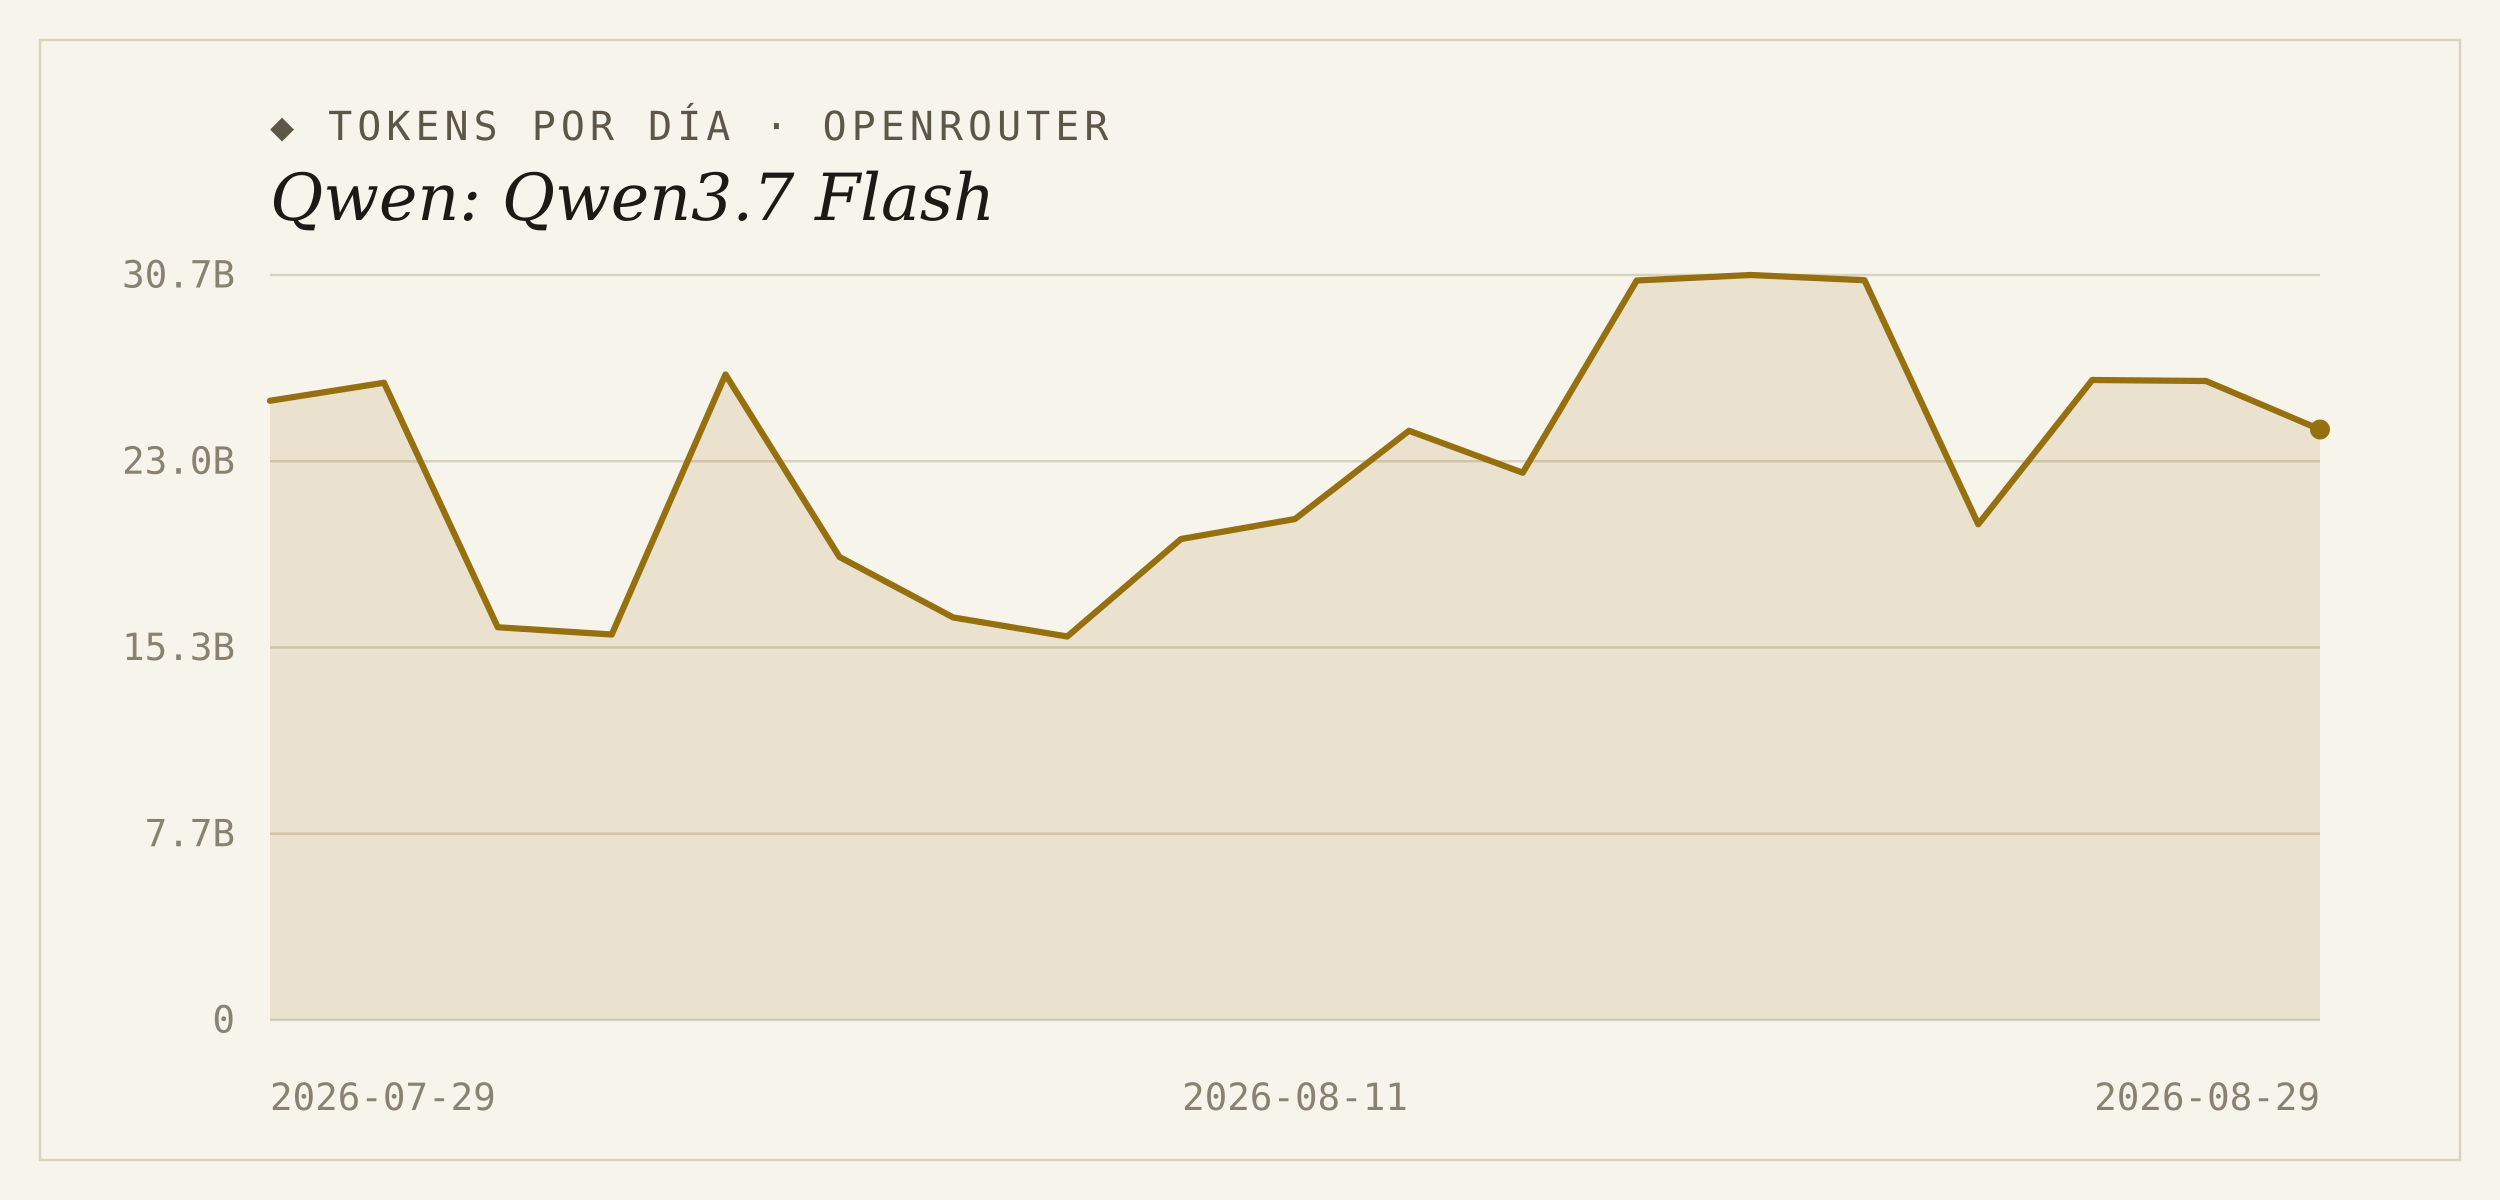
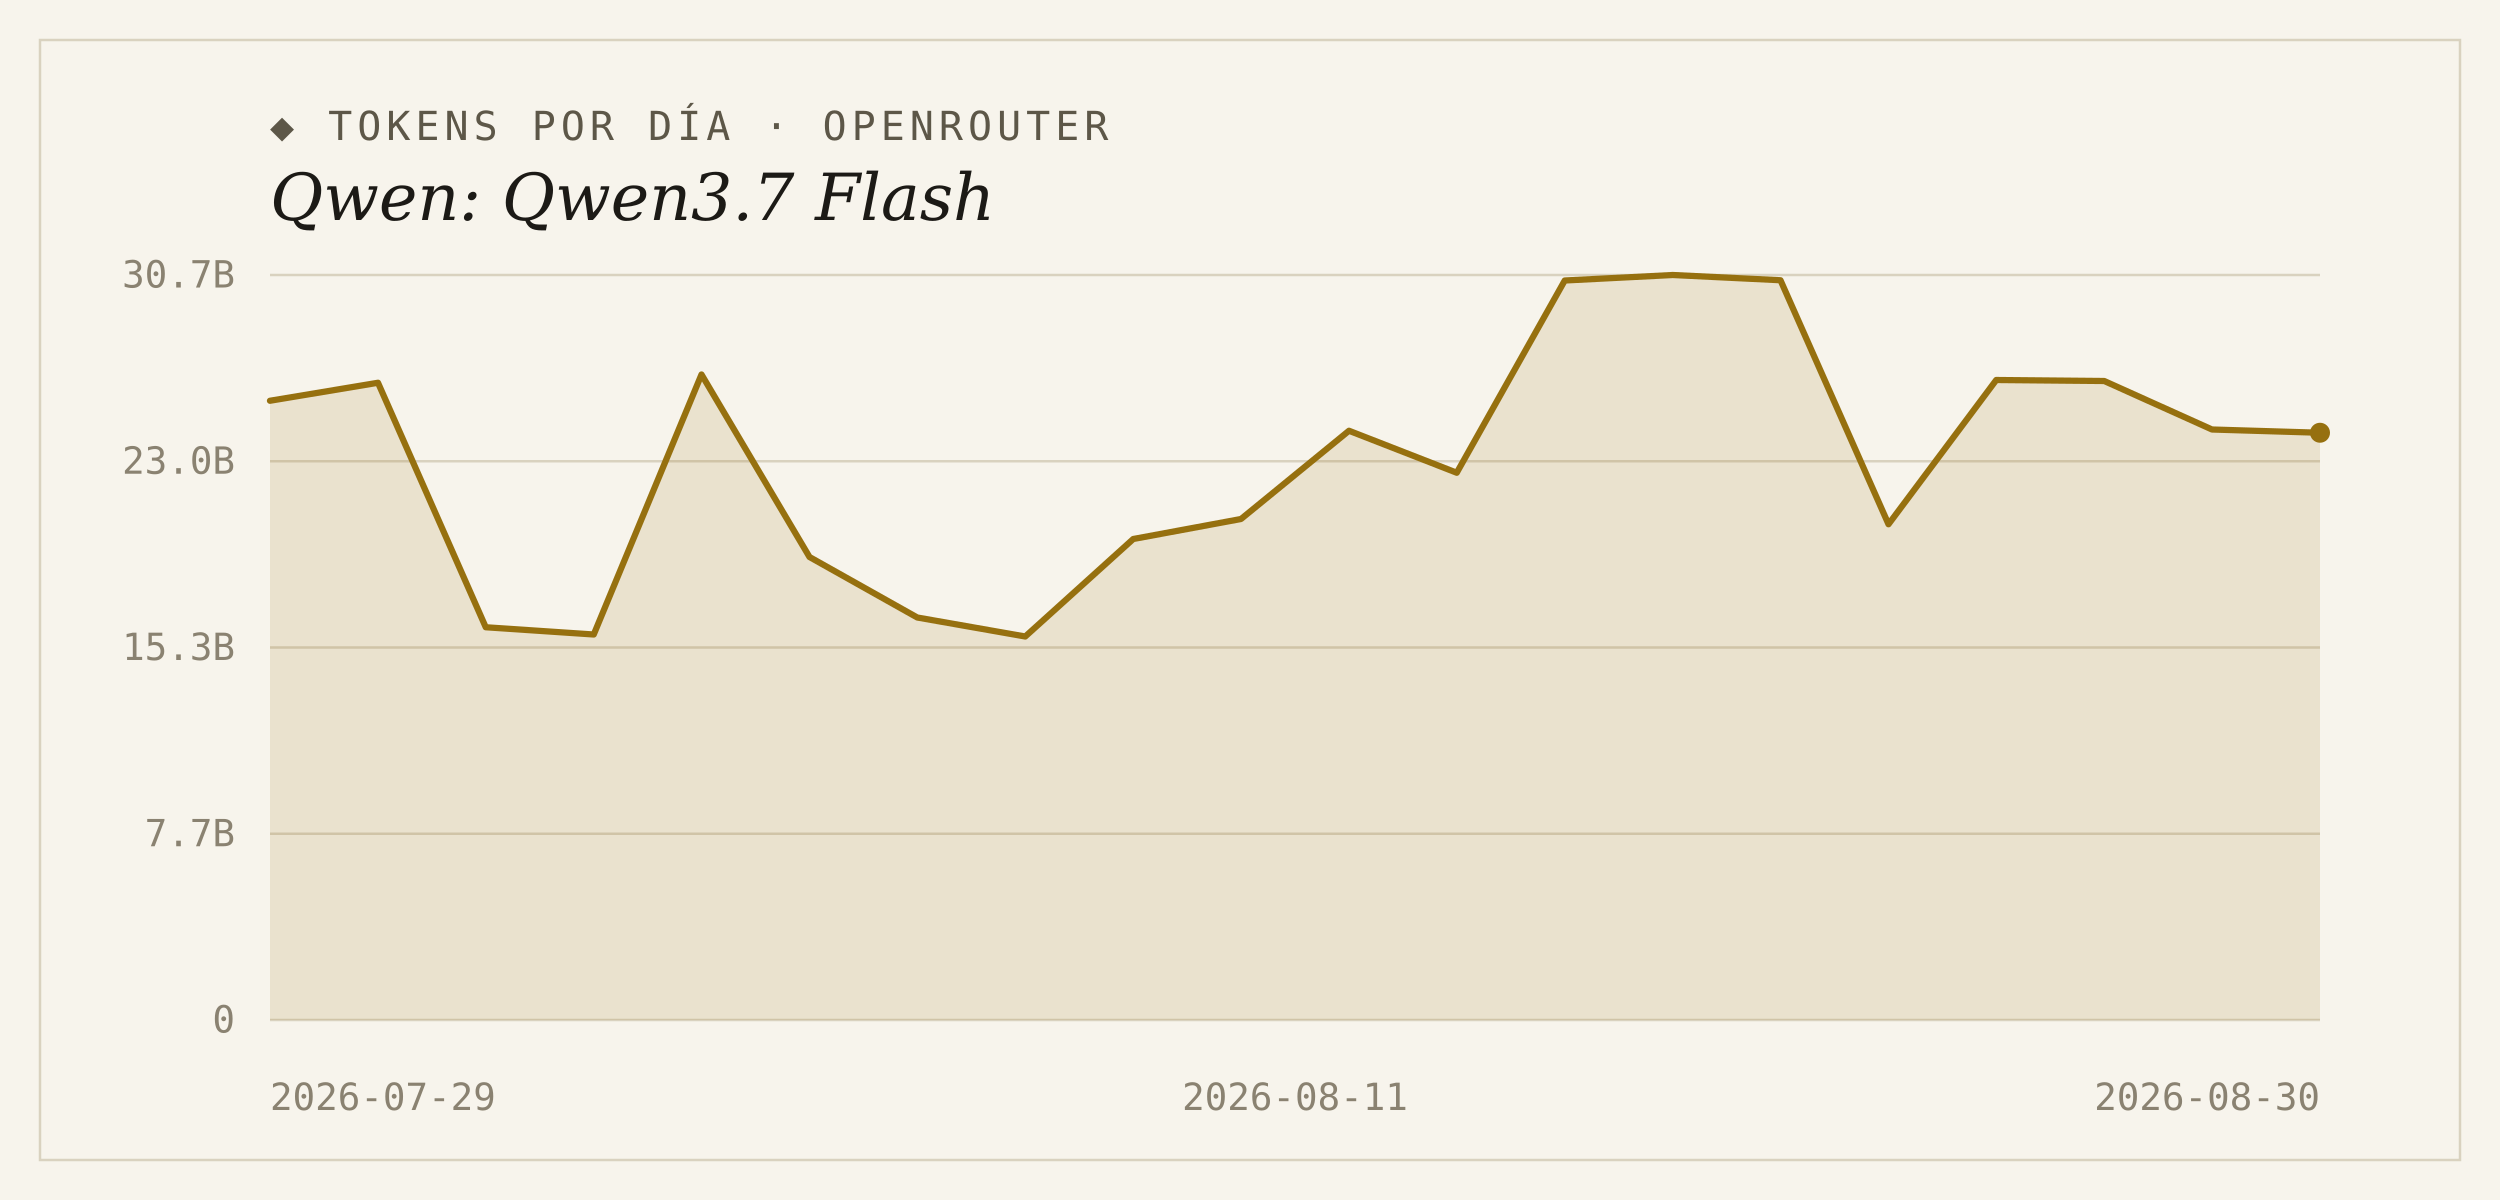
<svg xmlns="http://www.w3.org/2000/svg" width="1000" height="480" viewBox="0 0 1000 480">
  <rect width="1000" height="480" fill="#f7f4ec" />
  <rect x="16" y="16" width="968" height="448" fill="none" stroke="#d9d2bf" stroke-width="1" />
  <text x="108" y="56" font-family="'DejaVu Sans Mono', Consolas, monospace" font-size="16" letter-spacing="2" fill="#5d5748">◆ TOKENS POR DÍA · OPENROUTER</text>
  <text x="108" y="88" font-family="Georgia, 'DejaVu Serif', serif" font-size="26" font-style="italic" fill="#1c1a16">Qwen: Qwen3.7 Flash</text>
  <line x1="108" y1="408.0" x2="928" y2="408.0" stroke="#d9d2bf" stroke-width="1" />
  <text x="94" y="413" text-anchor="end" font-family="'DejaVu Sans Mono', Consolas, monospace" font-size="15" fill="#8a8271">0</text>
  <line x1="108" y1="333.5" x2="928" y2="333.5" stroke="#d9d2bf" stroke-width="1" />
  <text x="94" y="338.5" text-anchor="end" font-family="'DejaVu Sans Mono', Consolas, monospace" font-size="15" fill="#8a8271">7.7B</text>
  <line x1="108" y1="259.0" x2="928" y2="259.0" stroke="#d9d2bf" stroke-width="1" />
  <text x="94" y="264" text-anchor="end" font-family="'DejaVu Sans Mono', Consolas, monospace" font-size="15" fill="#8a8271">15.3B</text>
  <line x1="108" y1="184.5" x2="928" y2="184.5" stroke="#d9d2bf" stroke-width="1" />
  <text x="94" y="189.5" text-anchor="end" font-family="'DejaVu Sans Mono', Consolas, monospace" font-size="15" fill="#8a8271">23.0B</text>
  <line x1="108" y1="110.0" x2="928" y2="110.0" stroke="#d9d2bf" stroke-width="1" />
  <text x="94" y="115" text-anchor="end" font-family="'DejaVu Sans Mono', Consolas, monospace" font-size="15" fill="#8a8271">30.7B</text>
-   <path d="M 108,408.0 L 108.0,160.3 L 153.6,153.1 L 199.1,250.9 L 244.7,253.8 L 290.2,149.8 L 335.8,222.8 L 381.3,247.0 L 426.9,254.6 L 472.4,215.6 L 518.0,207.6 L 563.6,172.3 L 609.1,189.1 L 654.7,112.2 L 700.2,110.0 L 745.8,112.1 L 791.3,209.7 L 836.9,152.0 L 882.4,152.4 L 928.0,171.8 L 928.0,408.0 Z" fill="#96700f" fill-opacity="0.14" />
-   <polyline points="108.0,160.3 153.6,153.1 199.1,250.9 244.7,253.8 290.2,149.8 335.8,222.8 381.3,247.0 426.9,254.6 472.4,215.6 518.0,207.6 563.6,172.3 609.1,189.1 654.7,112.2 700.2,110.0 745.8,112.1 791.3,209.7 836.9,152.0 882.4,152.4 928.0,171.8" fill="none" stroke="#96700f" stroke-width="2.5" stroke-linejoin="round" stroke-linecap="round" />
-   <circle cx="928.0" cy="171.8" r="4" fill="#96700f" />
+   <path d="M 108,408.0 L 108.0,160.3 L 151.2,153.1 L 194.3,250.9 L 237.5,253.8 L 280.6,149.8 L 323.8,222.8 L 366.9,247.0 L 410.1,254.6 L 453.3,215.6 L 496.4,207.6 L 539.6,172.3 L 582.7,189.1 L 625.9,112.2 L 669.1,110.0 L 712.2,112.1 L 755.4,209.7 L 798.5,152.0 L 841.7,152.4 L 884.8,171.8 L 928.0,173.1 L 928.0,408.0 Z" fill="#96700f" fill-opacity="0.14" />
+   <polyline points="108.0,160.3 151.2,153.1 194.3,250.9 237.5,253.8 280.6,149.8 323.8,222.8 366.9,247.0 410.1,254.6 453.3,215.6 496.4,207.6 539.6,172.3 582.7,189.1 625.9,112.2 669.1,110.0 712.2,112.1 755.4,209.7 798.5,152.0 841.7,152.4 884.8,171.8 928.0,173.1" fill="none" stroke="#96700f" stroke-width="2.5" stroke-linejoin="round" stroke-linecap="round" />
+   <circle cx="928.0" cy="173.1" r="4" fill="#96700f" />
  <text x="108" y="444" text-anchor="start" font-family="'DejaVu Sans Mono', Consolas, monospace" font-size="15" fill="#8a8271">2026-07-29</text>
  <text x="518" y="444" text-anchor="middle" font-family="'DejaVu Sans Mono', Consolas, monospace" font-size="15" fill="#8a8271">2026-08-11</text>
-   <text x="928" y="444" text-anchor="end" font-family="'DejaVu Sans Mono', Consolas, monospace" font-size="15" fill="#8a8271">2026-08-29</text>
+   <text x="928" y="444" text-anchor="end" font-family="'DejaVu Sans Mono', Consolas, monospace" font-size="15" fill="#8a8271">2026-08-30</text>
</svg>
